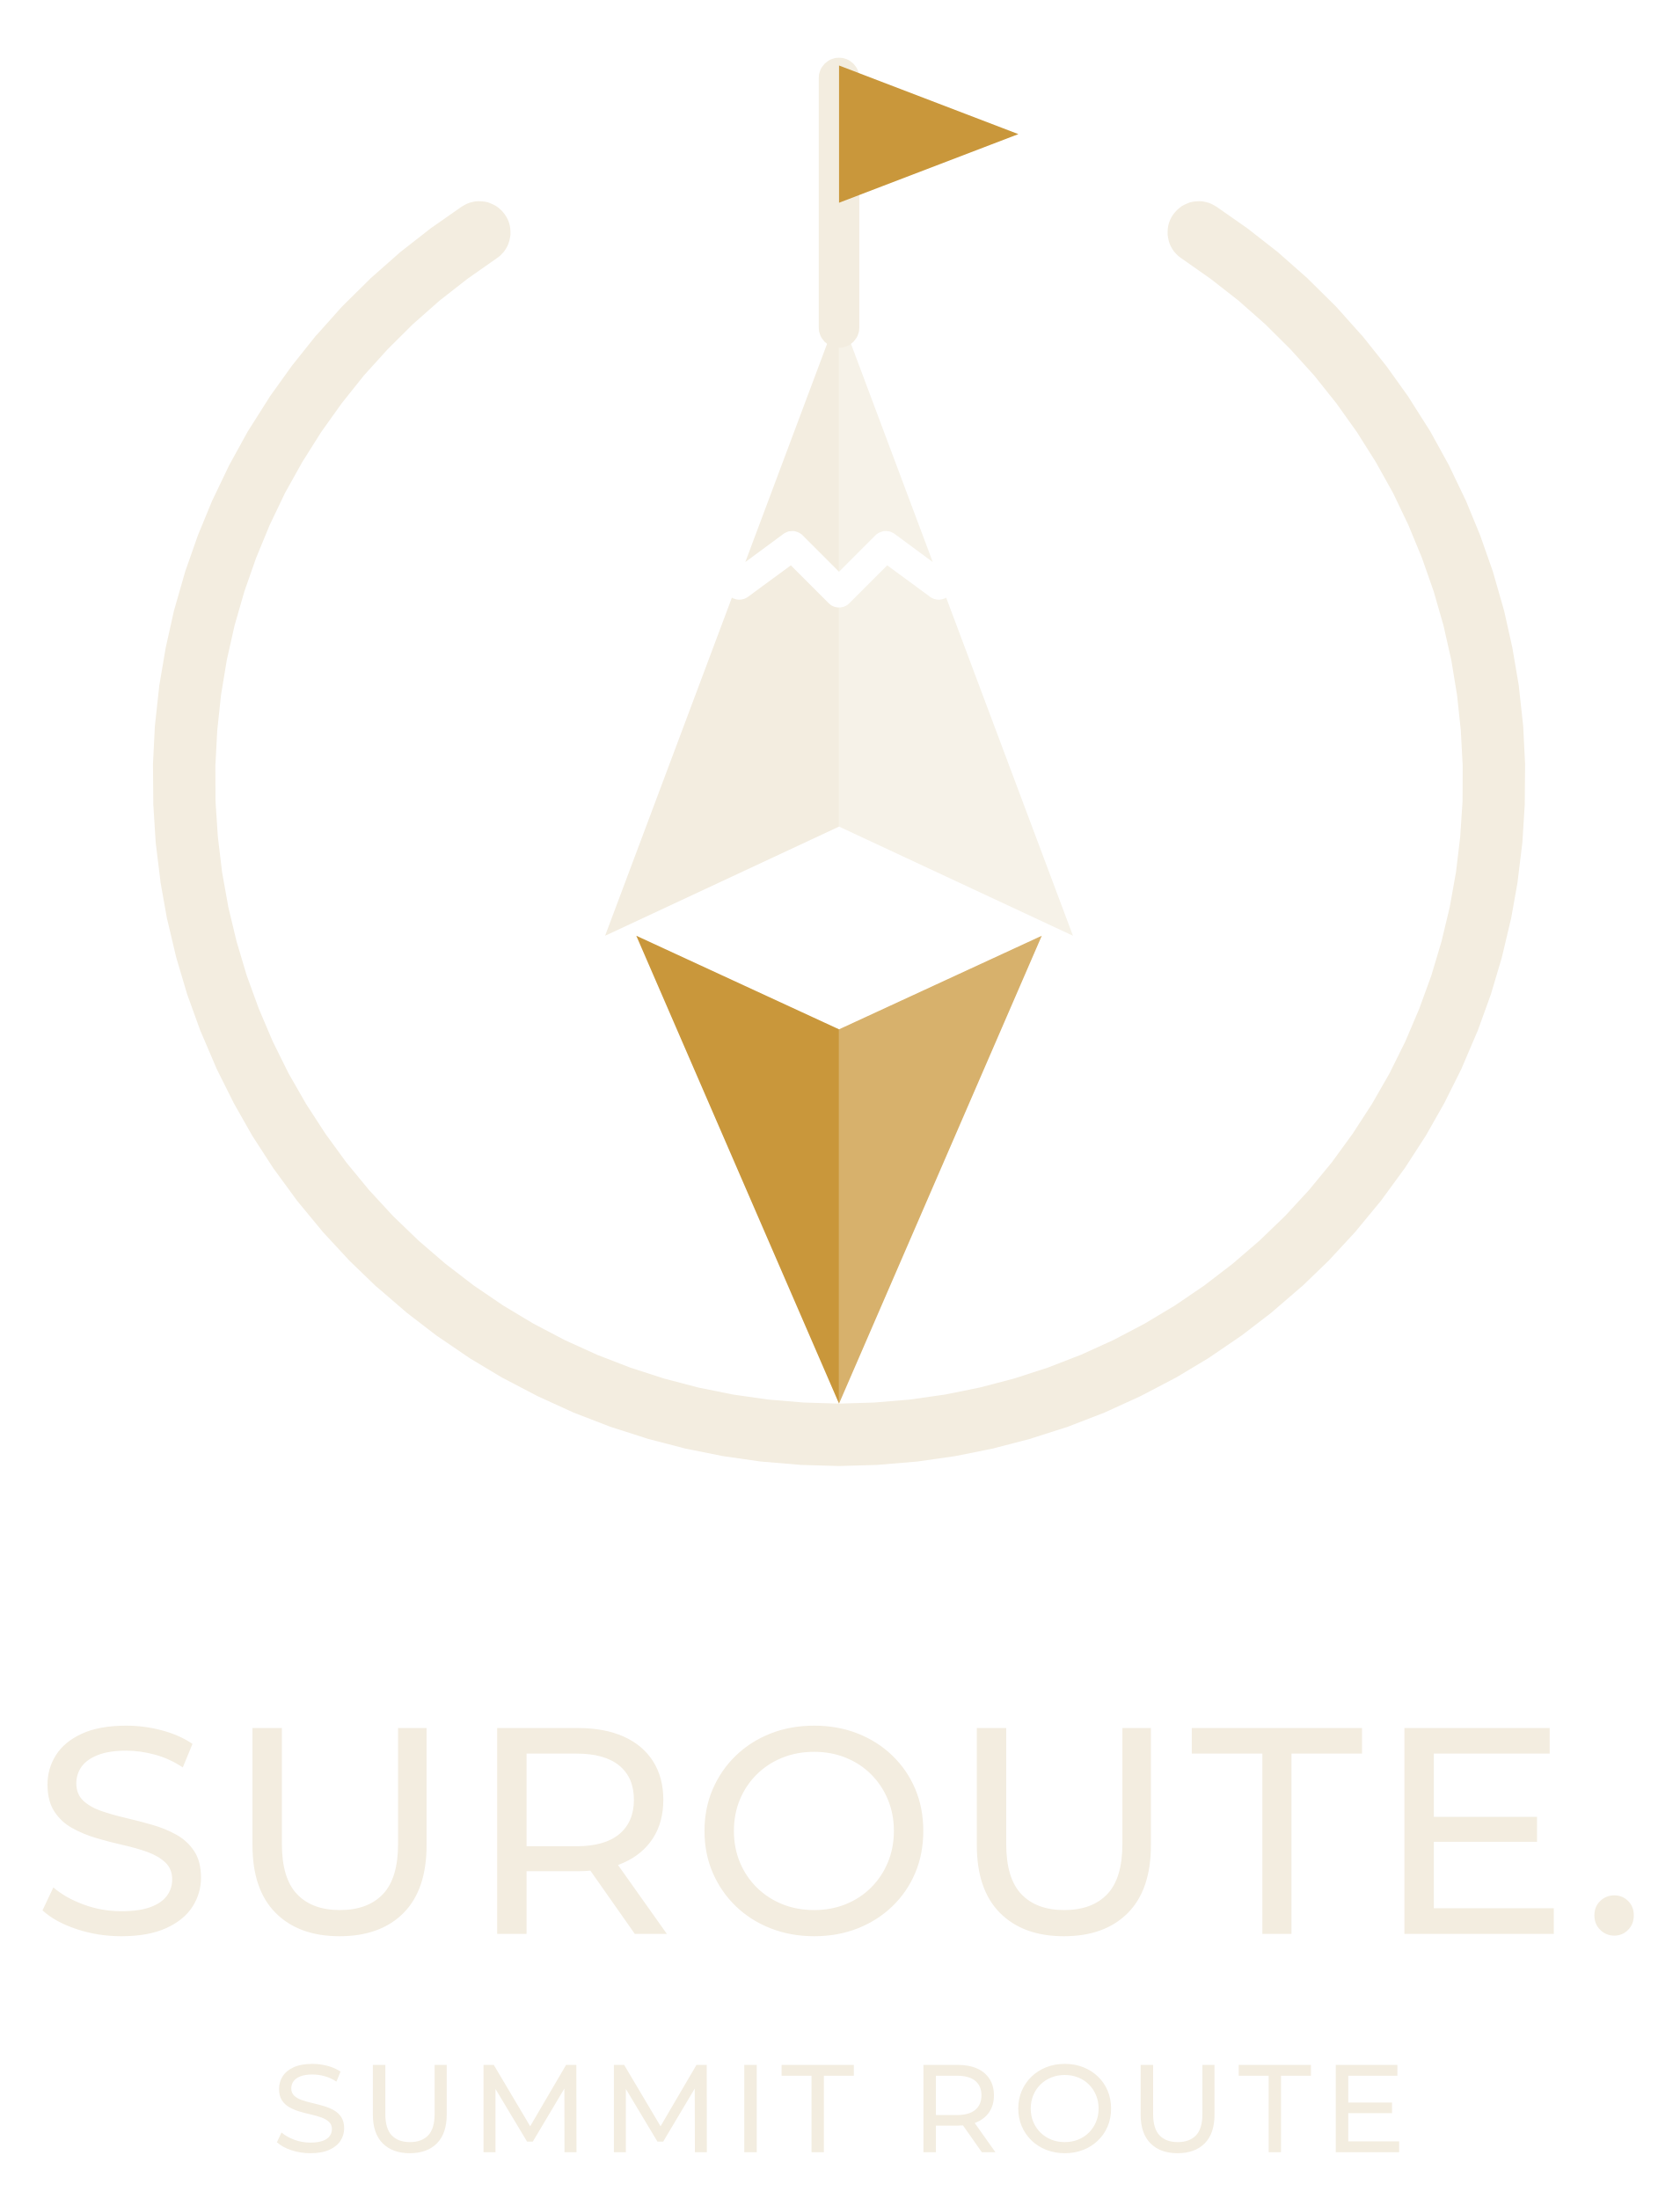
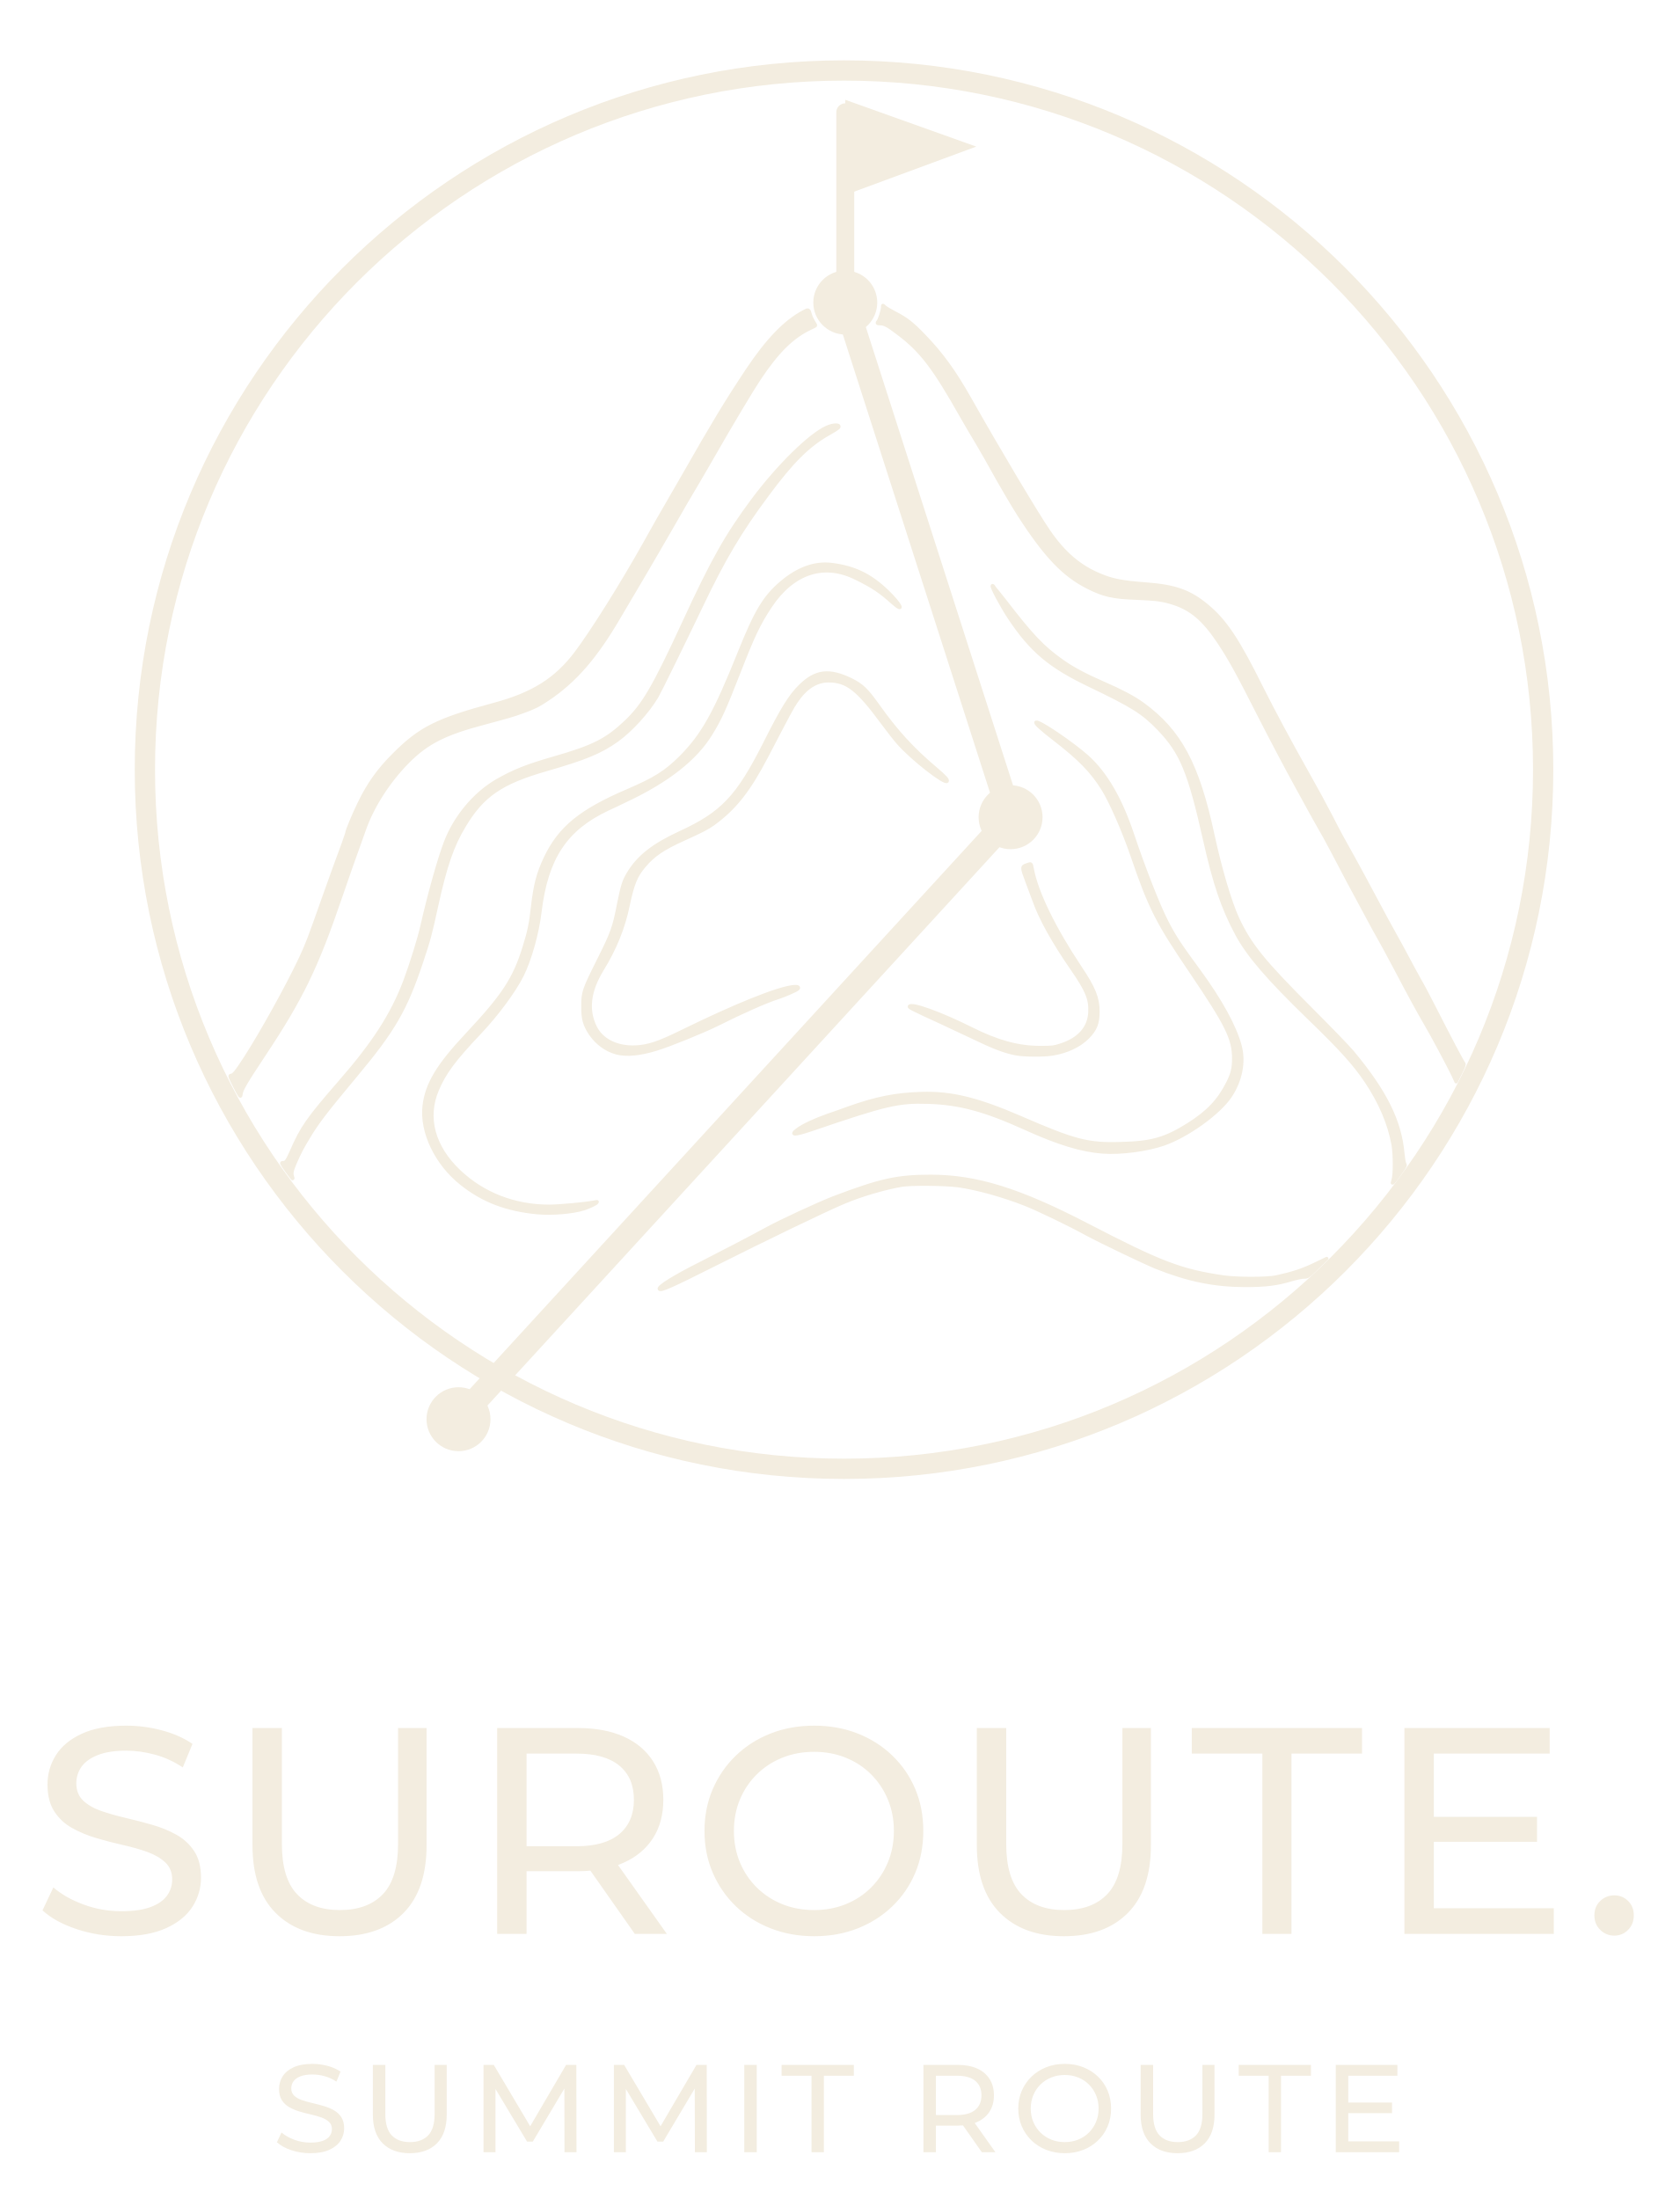
- <svg xmlns="http://www.w3.org/2000/svg" viewBox="-3.8 0 107.7 141">
-   <path fill="#F3EDE0" d="M23.83 14.63L23.74 14.70L21.86 16.17L21.77 16.25L19.98 17.83L19.90 17.91L18.20 19.59L18.12 19.67L16.53 21.45L16.45 21.53L14.96 23.40L14.89 23.49L13.50 25.43L13.44 25.53L12.16 27.55L12.10 27.64L10.95 29.73L10.89 29.84L9.86 31.99L9.81 32.09L8.90 34.30L8.86 34.41L8.07 36.66L8.04 36.77L7.38 39.07L7.35 39.18L6.83 41.51L6.81 41.62L6.41 43.98L6.40 44.09L6.14 46.47L6.13 46.58L6.01 48.97L6.01 49.08L6.03 51.47L6.03 51.58L6.18 53.97L6.19 54.08L6.48 56.45L6.49 56.56L6.91 58.92L6.94 59.03L7.49 61.35L7.52 61.46L8.20 63.75L8.24 63.86L9.05 66.10L9.10 66.21L10.04 68.41L10.08 68.51L11.15 70.65L11.20 70.75L12.38 72.83L12.44 72.92L13.74 74.93L13.81 75.02L15.22 76.95L15.29 77.04L16.81 78.88L16.88 78.97L18.50 80.72L18.58 80.81L20.30 82.47L20.39 82.54L22.20 84.10L22.28 84.17L24.18 85.63L24.27 85.69L26.25 87.04L26.34 87.10L28.39 88.33L28.49 88.38L30.61 89.49L30.71 89.54L32.88 90.53L32.99 90.58L35.22 91.44L35.32 91.48L37.60 92.21L37.71 92.25L40.02 92.85L40.13 92.88L42.47 93.35L42.58 93.37L44.95 93.71L45.06 93.72L47.44 93.92L47.55 93.93L49.94 94.00L50.06 94.00L52.45 93.93L52.56 93.92L54.94 93.72L55.05 93.71L57.42 93.37L57.53 93.35L59.87 92.88L59.98 92.85L62.29 92.25L62.40 92.21L64.68 91.48L64.78 91.44L67.01 90.58L67.12 90.53L69.29 89.54L69.39 89.49L71.51 88.38L71.61 88.33L73.66 87.10L73.75 87.04L75.73 85.69L75.82 85.63L77.72 84.17L77.80 84.10L79.61 82.54L79.70 82.47L81.42 80.81L81.50 80.72L83.12 78.97L83.19 78.88L84.71 77.04L84.78 76.95L86.19 75.02L86.26 74.93L87.56 72.92L87.62 72.83L88.80 70.75L88.85 70.65L89.92 68.51L89.96 68.41L90.90 66.21L90.95 66.10L91.76 63.86L91.80 63.75L92.48 61.46L92.51 61.35L93.06 59.03L93.09 58.92L93.51 56.56L93.52 56.45L93.81 54.08L93.82 53.97L93.97 51.58L93.97 51.47L93.99 49.08L93.99 48.97L93.87 46.58L93.86 46.47L93.60 44.09L93.59 43.98L93.19 41.62L93.17 41.51L92.65 39.18L92.62 39.07L91.96 36.77L91.93 36.66L91.14 34.41L91.10 34.30L90.19 32.09L90.14 31.99L89.11 29.84L89.05 29.73L87.90 27.64L87.84 27.55L86.56 25.53L86.50 25.43L85.11 23.49L85.04 23.40L83.55 21.53L83.47 21.45L81.88 19.67L81.80 19.59L80.10 17.91L80.02 17.83L78.23 16.25L78.14 16.17L76.26 14.70L76.17 14.63L74.21 13.26L74.04 13.16L73.87 13.07L73.69 13.00L73.50 12.95L73.30 12.91L73.11 12.90L72.91 12.91L72.72 12.93L72.52 12.97L72.34 13.04L72.16 13.12L71.99 13.21L71.83 13.33L71.68 13.46L71.55 13.60L71.43 13.75L71.32 13.92L71.23 14.10L71.16 14.28L71.11 14.47L71.08 14.66L71.07 14.86L71.07 15.06L71.10 15.25L71.14 15.44L71.20 15.63L71.28 15.81L71.38 15.98L71.49 16.14L71.62 16.28L71.76 16.42L71.92 16.54L73.83 17.88L75.62 19.28L77.33 20.79L78.94 22.39L80.47 24.08L81.89 25.86L83.21 27.71L84.42 29.63L85.53 31.62L86.51 33.67L87.38 35.78L88.13 37.92L88.76 40.11L89.26 42.33L89.63 44.58L89.87 46.84L89.99 49.11L89.98 51.39L89.83 53.66L89.56 55.92L89.16 58.16L88.63 60.37L87.98 62.55L87.20 64.69L86.31 66.78L85.30 68.82L84.17 70.79L82.93 72.70L81.59 74.54L80.14 76.30L78.60 77.97L76.96 79.55L75.24 81.03L73.43 82.42L71.55 83.70L69.60 84.87L67.58 85.93L65.51 86.87L63.39 87.69L61.23 88.39L59.02 88.97L56.79 89.42L54.54 89.74L52.27 89.93L50.00 90.00L47.73 89.93L45.46 89.74L43.21 89.42L40.98 88.97L38.77 88.39L36.61 87.69L34.49 86.87L32.42 85.93L30.40 84.87L28.45 83.70L26.57 82.42L24.76 81.03L23.04 79.55L21.40 77.97L19.86 76.30L18.41 74.54L17.07 72.70L15.83 70.79L14.70 68.82L13.69 66.78L12.80 64.69L12.02 62.55L11.37 60.37L10.84 58.16L10.44 55.92L10.17 53.66L10.02 51.39L10.01 49.11L10.13 46.84L10.37 44.58L10.74 42.33L11.24 40.11L11.87 37.92L12.62 35.78L13.49 33.67L14.47 31.62L15.58 29.63L16.79 27.71L18.11 25.86L19.53 24.08L21.06 22.39L22.67 20.79L24.38 19.28L26.17 17.88L28.08 16.54L28.24 16.42L28.38 16.28L28.51 16.14L28.62 15.98L28.72 15.81L28.80 15.63L28.86 15.44L28.90 15.25L28.93 15.06L28.93 14.86L28.92 14.66L28.89 14.47L28.84 14.28L28.77 14.10L28.68 13.92L28.57 13.75L28.45 13.60L28.32 13.46L28.17 13.33L28.01 13.21L27.84 13.12L27.66 13.04L27.48 12.97L27.28 12.93L27.09 12.91L26.89 12.90L26.70 12.91L26.50 12.95L26.31 13.00L26.13 13.07L25.96 13.16L25.79 13.26Z" />
-   <path fill="#F3EDE0" d="M50.00 20.00L43.99 36.04L46.44 34.23L46.52 34.18L46.60 34.14L46.69 34.10L46.78 34.07L46.88 34.06L46.98 34.05L47.07 34.05L47.17 34.06L47.26 34.09L47.35 34.12L47.44 34.16L47.52 34.21L47.60 34.26L47.67 34.33L50.00 36.66ZM35.00 60.00L50.00 53.00L50.00 38.95L49.91 38.95L49.81 38.93L49.72 38.91L49.64 38.88L49.55 38.84L49.47 38.79L49.40 38.73L49.33 38.67L46.91 36.25L44.16 38.27L44.09 38.32L44.00 38.36L43.92 38.40L43.83 38.42L43.74 38.44L43.64 38.45L43.55 38.45L43.46 38.44L43.37 38.42L43.28 38.39L43.19 38.36L43.13 38.32Z" />
-   <path fill="#F3EDE0" fill-opacity="0.72" d="M50.00 20.00L50.00 36.66L52.33 34.33L52.40 34.26L52.48 34.21L52.56 34.16L52.65 34.12L52.74 34.09L52.83 34.06L52.93 34.05L53.02 34.05L53.12 34.06L53.22 34.07L53.31 34.10L53.40 34.14L53.48 34.18L53.56 34.23L56.01 36.04ZM50.00 53.00L65.00 60.00L56.87 38.32L56.81 38.36L56.72 38.39L56.63 38.42L56.54 38.44L56.45 38.45L56.36 38.45L56.26 38.44L56.17 38.42L56.08 38.40L56.00 38.36L55.91 38.32L55.84 38.27L53.09 36.25L50.67 38.67L50.60 38.73L50.53 38.79L50.45 38.84L50.36 38.88L50.28 38.91L50.19 38.93L50.09 38.95L50.00 38.95Z" />
-   <path fill="#F3EDE0" d="M51.30 5.00L51.29 4.87L51.28 4.75L51.24 4.62L51.20 4.50L51.15 4.39L51.08 4.28L51.00 4.18L50.92 4.08L50.82 4.00L50.72 3.92L50.61 3.85L50.50 3.80L50.38 3.76L50.25 3.72L50.13 3.71L50.00 3.70L49.87 3.71L49.75 3.72L49.62 3.76L49.50 3.80L49.39 3.85L49.28 3.92L49.18 4.00L49.08 4.08L49.00 4.18L48.92 4.28L48.85 4.39L48.80 4.50L48.76 4.62L48.72 4.75L48.71 4.87L48.70 5.00L48.70 21.00L48.71 21.13L48.72 21.25L48.76 21.38L48.80 21.50L48.85 21.61L48.92 21.72L49.00 21.82L49.08 21.92L49.18 22.00L49.28 22.08L49.39 22.15L49.50 22.20L49.62 22.24L49.75 22.28L49.87 22.29L50.00 22.30L50.13 22.29L50.25 22.28L50.38 22.24L50.50 22.20L50.61 22.15L50.72 22.08L50.82 22.00L50.92 21.92L51.00 21.82L51.08 21.72L51.15 21.61L51.20 21.50L51.24 21.38L51.28 21.25L51.29 21.13L51.30 21.00Z" />
-   <path fill="#C9973B" d="M50.00 4.20L61.50 8.60L50.00 13.00Z" />
-   <path fill="#C9973B" d="M50.00 90.00L37.00 60.00L50.00 66.00Z" />
-   <path fill="#C9973B" fill-opacity="0.75" d="M50.00 90.00L63.00 60.00L50.00 66.00Z" />
+ <svg xmlns="http://www.w3.org/2000/svg" viewBox="-3.8 0.0 107.7 141.0" role="img" aria-label="SuRoute · Summit Route">
+   <circle cx="50.32" cy="49.35" r="44.83" fill="none" stroke="#F3EDE0" stroke-width="1.30" />
+   <path fill="#F3EDE0" fill-rule="evenodd" stroke="#F3EDE0" stroke-width="0.22" stroke-linejoin="round" d="M38.48 82.65C38.39 82.51 39.49 81.83 41.23 80.96C42.20 80.47 44.75 79.14 45.34 78.81C46.16 78.35 48.65 77.20 49.62 76.82C52.65 75.67 53.71 75.43 55.88 75.43C58.81 75.43 61.56 76.29 65.88 78.53C70.60 80.98 71.90 81.48 74.62 81.88C75.50 82.01 77.46 82.01 78.05 81.88C79.10 81.65 79.73 81.44 80.50 81.07L81.27 80.70L80.67 81.29C80.06 81.87 80.06 81.88 79.82 81.88C79.68 81.88 79.30 81.96 78.97 82.06C78.07 82.33 77.34 82.42 76.02 82.42C74.04 82.41 72.37 82.07 70.30 81.24C69.55 80.93 66.83 79.63 65.92 79.14C64.76 78.50 62.74 77.53 61.95 77.22C60.51 76.65 58.81 76.18 57.62 76.02C56.79 75.91 54.62 75.89 54.02 75.99C52.96 76.17 51.44 76.61 50.35 77.07C49.25 77.52 45.22 79.47 41.98 81.10C39.26 82.47 38.56 82.78 38.48 82.65ZM30.63 77.75C28.67 77.56 27.17 76.99 25.79 75.89C24.18 74.61 23.21 72.59 23.40 70.92C23.56 69.52 24.28 68.32 26.15 66.33C28.49 63.83 29.19 62.77 29.82 60.72C30.13 59.73 30.23 59.25 30.35 58.17C30.52 56.71 30.70 56.03 31.17 55.02C32.09 53.09 33.42 52.00 36.45 50.70C38.20 49.95 38.89 49.51 39.83 48.58C41.26 47.15 42.05 45.74 43.61 41.85C44.68 39.18 45.23 38.27 46.33 37.34C47.39 36.45 48.46 36.07 49.52 36.20C50.98 36.38 52.02 36.88 53.12 37.95C53.95 38.75 54.23 39.34 53.45 38.65C52.68 37.95 52.16 37.60 51.12 37.09C49.05 36.04 47.05 36.69 45.59 38.88C44.85 40.00 44.49 40.76 43.57 43.12C42.65 45.47 42.38 46.08 41.78 47.05C40.81 48.65 38.99 50.08 36.32 51.33C36.02 51.48 35.49 51.73 35.14 51.89C32.46 53.16 31.24 55.01 30.82 58.45C30.66 59.83 30.17 61.56 29.67 62.55C29.17 63.55 28.05 65.06 26.97 66.20C25.32 67.94 24.69 68.79 24.23 69.89C23.48 71.66 23.99 73.55 25.64 75.11C27.18 76.57 29.20 77.35 31.41 77.35C32.02 77.35 33.66 77.20 34.20 77.10C34.52 77.04 34.51 77.04 34.47 77.10C34.43 77.18 34.00 77.38 33.65 77.50C32.90 77.73 31.61 77.84 30.63 77.75ZM85.53 75.67C85.65 75.33 85.64 73.99 85.53 73.38C85.28 72.03 84.71 70.69 83.80 69.33C83.04 68.20 82.17 67.24 80.11 65.25C77.49 62.71 76.23 61.24 75.51 59.90C74.61 58.22 74.09 56.70 73.45 53.85C72.47 49.48 71.95 48.24 70.51 46.74C69.49 45.68 68.84 45.27 66.00 43.91C63.52 42.72 62.32 41.71 60.93 39.62C60.46 38.92 59.76 37.62 59.83 37.56C59.84 37.54 59.88 37.56 59.91 37.61C59.93 37.66 60.04 37.80 60.14 37.91C60.24 38.03 60.45 38.30 60.61 38.50C62.38 40.80 63.07 41.52 64.33 42.41C65.00 42.88 65.73 43.27 67.00 43.83C68.11 44.31 68.91 44.74 69.45 45.13C71.86 46.88 72.99 48.99 73.97 53.55C74.44 55.72 75.06 57.81 75.54 58.87C76.35 60.60 77.17 61.62 80.35 64.80C81.49 65.94 82.64 67.13 82.91 67.45C85.02 69.98 85.97 71.89 86.15 73.97C86.18 74.27 86.23 74.57 86.27 74.63C86.33 74.72 86.31 74.77 85.97 75.25C85.47 75.95 85.43 75.98 85.53 75.67ZM14.61 75.11C14.21 74.55 14.21 74.55 14.37 74.55C14.54 74.55 14.62 74.43 14.88 73.85C15.55 72.30 15.95 71.74 17.92 69.47C20.16 66.91 21.34 65.09 22.17 62.90C22.59 61.77 23.08 60.20 23.27 59.35C23.72 57.37 24.34 55.15 24.75 54.06C25.36 52.42 26.62 50.90 28.07 50.06C29.16 49.44 29.96 49.12 31.69 48.62C34.24 47.89 35.10 47.46 36.35 46.27C37.48 45.19 38.14 44.05 40.05 39.92C41.89 35.92 42.81 34.30 44.47 32.07C46.09 29.90 48.12 27.90 49.20 27.41C49.66 27.20 50.13 27.21 49.95 27.43C49.91 27.47 49.63 27.65 49.32 27.82C48.02 28.56 46.99 29.58 45.42 31.70C43.63 34.10 42.62 35.81 41.15 38.89C39.97 41.35 38.53 44.29 38.31 44.67C37.72 45.66 36.65 46.83 35.77 47.46C34.69 48.23 33.73 48.62 31.20 49.35C28.32 50.18 27.13 51.00 25.96 52.96C25.20 54.22 24.76 55.50 24.20 58.04C23.78 59.96 23.71 60.23 23.20 61.75C22.20 64.73 21.43 66.07 19.00 68.97C17.10 71.25 16.56 71.95 15.99 72.90C15.56 73.61 15.42 73.88 15.15 74.50C14.91 75.05 14.88 75.20 14.94 75.42C14.97 75.52 14.99 75.60 14.98 75.60C14.97 75.60 14.81 75.38 14.61 75.11ZM66.90 73.86C65.54 73.76 64.02 73.29 61.95 72.35C59.35 71.17 57.72 70.73 55.70 70.67C53.80 70.61 52.99 70.80 48.25 72.42C47.16 72.79 46.83 72.80 47.34 72.43C47.71 72.16 48.40 71.83 49.28 71.52C49.72 71.37 50.29 71.17 50.55 71.07C52.40 70.41 53.63 70.17 55.30 70.12C57.19 70.06 58.87 70.47 61.60 71.65C65.12 73.18 65.96 73.40 68.10 73.33C70.06 73.28 70.93 73.03 72.41 72.10C73.67 71.30 74.36 70.57 74.94 69.42C75.22 68.87 75.31 68.49 75.31 67.88C75.31 66.60 74.88 65.73 72.63 62.40C70.41 59.13 69.96 58.26 68.80 54.87C68.26 53.29 67.42 51.38 66.93 50.60C66.21 49.45 65.45 48.66 63.79 47.38C62.96 46.74 62.53 46.35 62.64 46.31C62.85 46.24 64.90 47.63 65.89 48.50C67.08 49.56 68.04 51.20 68.81 53.50C69.58 55.79 70.51 58.15 71.03 59.14C71.53 60.10 71.81 60.53 73.08 62.26C74.46 64.15 75.38 65.82 75.71 67.06C75.99 68.09 75.75 69.29 75.08 70.29C74.36 71.37 72.34 72.82 70.83 73.35C69.73 73.73 68.03 73.95 66.90 73.86ZM11.26 69.67C10.93 69.03 10.91 68.97 11.01 68.96C11.18 68.95 11.34 68.75 11.94 67.83C12.99 66.20 14.62 63.26 15.46 61.48C15.92 60.49 16.03 60.19 16.97 57.53C17.18 56.95 17.46 56.16 17.60 55.77C18.13 54.35 18.45 53.45 18.45 53.39C18.45 53.28 18.88 52.23 19.23 51.52C19.84 50.26 20.48 49.36 21.50 48.35C23.15 46.70 24.26 46.15 27.85 45.18C30.36 44.51 31.84 43.58 33.13 41.88C34.16 40.51 36.02 37.56 37.55 34.83C38.43 33.26 38.58 32.99 38.90 32.45C39.09 32.13 39.64 31.17 40.14 30.30C41.93 27.16 42.78 25.75 44.11 23.75C45.41 21.80 46.55 20.62 47.72 20.00C48.04 19.82 48.06 19.83 48.15 20.16C48.18 20.29 48.28 20.50 48.36 20.63C48.44 20.75 48.50 20.86 48.50 20.87C48.50 20.88 48.35 20.96 48.17 21.04C47.00 21.59 46.04 22.54 44.87 24.30C44.39 25.02 43.18 27.04 41.77 29.50C41.58 29.84 41.17 30.53 40.88 31.03C40.58 31.52 39.88 32.73 39.31 33.73C38.75 34.71 37.86 36.23 37.35 37.10C36.84 37.97 36.19 39.06 35.92 39.52C34.42 42.10 33.08 43.66 31.31 44.84C30.75 45.22 30.41 45.39 29.70 45.64C29.16 45.84 28.78 45.95 27.25 46.36C24.74 47.02 23.59 47.60 22.37 48.82C21.12 50.08 20.08 51.69 19.55 53.21C19.47 53.44 19.29 53.94 19.15 54.33C18.89 55.05 18.60 55.86 18.02 57.55C16.50 62.01 15.53 64.01 13.14 67.61C11.94 69.42 11.69 69.85 11.65 70.15C11.62 70.37 11.62 70.37 11.26 69.67ZM89.38 68.94C89.08 68.32 88.04 66.36 87.60 65.62C87.23 65.00 86.47 63.60 85.79 62.30C85.42 61.59 84.61 60.10 84.55 60.02C84.53 60.00 84.22 59.41 83.85 58.73C83.48 58.04 83.10 57.33 83.00 57.15C82.90 56.97 82.51 56.25 82.15 55.55C81.79 54.85 81.33 54.00 81.15 53.67C80.96 53.35 80.59 52.67 80.31 52.18C80.04 51.68 79.58 50.85 79.29 50.32C78.68 49.21 77.86 47.66 77.00 45.98C75.54 43.10 75.06 42.23 74.34 41.15C73.39 39.73 72.59 39.05 71.45 38.68C70.76 38.46 70.40 38.41 69.03 38.35C67.58 38.30 66.96 38.16 65.97 37.66C64.41 36.88 63.23 35.64 61.52 32.98C61.17 32.44 60.23 30.83 59.82 30.08C59.69 29.83 59.27 29.10 58.89 28.45C58.50 27.81 58.04 27.01 57.85 26.68C56.09 23.56 55.27 22.49 53.80 21.38C53.10 20.85 52.91 20.75 52.62 20.75C52.43 20.75 52.42 20.72 52.53 20.58C52.62 20.45 52.80 19.88 52.80 19.70C52.80 19.55 52.80 19.55 52.93 19.68C53.01 19.75 53.31 19.93 53.60 20.08C54.32 20.45 54.68 20.73 55.45 21.53C56.57 22.69 57.37 23.79 58.38 25.57C60.30 28.97 62.72 33.02 63.44 34.06C64.41 35.48 65.45 36.36 66.76 36.89C67.55 37.22 68.20 37.34 69.67 37.45C71.56 37.59 72.50 37.93 73.60 38.85C74.76 39.81 75.57 41.02 77.12 44.15C77.83 45.57 78.92 47.60 79.98 49.48C80.62 50.61 81.10 51.50 81.58 52.42C82.02 53.29 82.30 53.81 83.00 55.05C83.32 55.63 83.76 56.44 84.55 57.92C84.91 58.60 85.39 59.49 85.62 59.89C85.85 60.30 86.20 60.94 86.40 61.32C86.60 61.71 86.96 62.36 87.19 62.78C87.43 63.19 87.88 64.04 88.20 64.68C89.17 66.58 89.91 67.99 90.06 68.20C90.10 68.26 90.05 68.40 89.84 68.82L89.57 69.36L89.38 68.94ZM61.38 67.57C60.66 67.44 59.90 67.15 58.58 66.51C57.86 66.17 56.89 65.71 56.43 65.50C54.79 64.75 54.49 64.60 54.51 64.54C54.60 64.29 56.49 64.97 58.49 65.97C60.17 66.81 61.48 67.17 62.90 67.17C63.66 67.17 63.76 67.16 64.17 67.03C65.37 66.66 66.04 65.92 66.09 64.91C66.13 64.05 65.90 63.50 64.93 62.10C63.74 60.38 62.90 58.86 62.51 57.74C62.40 57.43 62.19 56.88 62.05 56.51C61.71 55.61 61.71 55.57 62.04 55.46C62.33 55.36 62.31 55.34 62.38 55.70C62.66 57.22 63.78 59.52 65.46 62.04C66.34 63.35 66.60 64.00 66.60 64.85C66.60 65.63 66.44 66.01 65.93 66.53C65.39 67.06 64.60 67.43 63.68 67.58C63.11 67.67 61.91 67.66 61.38 67.57ZM35.75 67.51C35.07 67.33 34.47 66.89 34.05 66.27C33.68 65.70 33.57 65.33 33.58 64.50C33.58 63.62 33.63 63.47 34.59 61.55C35.45 59.83 35.58 59.49 35.87 57.98C36.11 56.78 36.21 56.48 36.48 56.03C37.12 54.95 38.09 54.19 39.80 53.40C42.52 52.15 43.50 51.12 45.26 47.63C46.35 45.46 46.88 44.60 47.52 43.98C48.50 43.02 49.36 42.91 50.75 43.58C51.46 43.93 51.76 44.21 52.50 45.25C53.67 46.90 54.71 48.03 56.15 49.25C56.80 49.80 56.98 50.00 56.93 50.09C56.80 50.30 54.69 48.65 53.81 47.65C53.58 47.39 53.12 46.80 52.79 46.35C51.20 44.19 50.51 43.65 49.32 43.65C48.54 43.65 47.84 44.10 47.24 45.00C47.00 45.35 46.81 45.70 45.38 48.45C44.21 50.69 43.32 51.82 41.93 52.83C41.53 53.11 41.22 53.27 40.05 53.80C38.72 54.40 38.10 54.82 37.51 55.52C36.98 56.14 36.77 56.64 36.47 58.05C36.18 59.48 35.63 60.83 34.80 62.18C33.97 63.54 33.82 64.75 34.36 65.85C34.78 66.71 35.76 67.19 36.95 67.14C37.78 67.10 38.44 66.88 39.98 66.12C43.35 64.47 46.02 63.39 47.06 63.27C47.35 63.24 47.48 63.30 47.34 63.42C47.27 63.49 46.45 63.85 46.12 63.95C45.35 64.19 43.75 64.90 42.18 65.69C41.27 66.14 39.11 67.02 38.27 67.27C37.23 67.59 36.37 67.67 35.75 67.51Z" />
+   <path d="M25.6 91L61 52.4L50.4 19.4" fill="none" stroke="#F3EDE0" stroke-width="1.55" stroke-linecap="round" stroke-linejoin="round" />
+   <path d="M50.4 19.4V7.2" stroke="#F3EDE0" stroke-width="1.15" stroke-linecap="round" />
+   <path fill="#F3EDE0" d="M50.4 6.4L58.8 9.4L50.4 12.5Z" />
+   <circle fill="#F3EDE0" cx="25.6" cy="91" r="2.05" />
+   <circle fill="#F3EDE0" cx="61" cy="52.4" r="2.05" />
+   <circle fill="#F3EDE0" cx="50.4" cy="19.4" r="2.05" />
  <g fill="#F3EDE0">
    <path d="M3.979 124.151Q2.471 124.151 1.094 123.689Q-0.283 123.227 -1.075 122.491L-0.377 121.021Q0.377 121.681 1.547 122.114Q2.716 122.548 3.979 122.548Q5.129 122.548 5.846 122.284Q6.563 122.02 6.902 121.558Q7.241 121.096 7.241 120.511Q7.241 119.833 6.798 119.418Q6.355 119.003 5.648 118.748Q4.941 118.494 4.092 118.305Q3.244 118.117 2.386 117.862Q1.528 117.607 0.821 117.211Q0.113 116.815 -0.32 116.146Q-0.754 115.477 -0.754 114.421Q-0.754 113.402 -0.217 112.544Q0.321 111.686 1.443 111.168Q2.565 110.649 4.3 110.649Q5.45 110.649 6.581 110.951Q7.713 111.253 8.543 111.818L7.92 113.327Q7.072 112.761 6.129 112.507Q5.186 112.252 4.3 112.252Q3.187 112.252 2.471 112.535Q1.754 112.818 1.424 113.289Q1.094 113.761 1.094 114.345Q1.094 115.043 1.537 115.458Q1.98 115.873 2.687 116.118Q3.395 116.363 4.243 116.561Q5.092 116.759 5.95 117.004Q6.808 117.249 7.515 117.645Q8.222 118.041 8.656 118.701Q9.089 119.361 9.089 120.398Q9.089 121.398 8.543 122.256Q7.996 123.114 6.855 123.632Q5.714 124.151 3.979 124.151ZM17.971 124.151Q15.369 124.151 13.879 122.661Q12.389 121.171 12.389 118.305V110.8H14.275V118.23Q14.275 120.436 15.246 121.454Q16.217 122.473 17.99 122.473Q19.781 122.473 20.753 121.454Q21.724 120.436 21.724 118.23V110.8H23.553V118.305Q23.553 121.171 22.073 122.661Q20.592 124.151 17.971 124.151ZM28.079 124.0V110.8H33.227Q34.961 110.8 36.187 111.347Q37.413 111.894 38.073 112.931Q38.733 113.968 38.733 115.401Q38.733 116.834 38.073 117.862Q37.413 118.89 36.187 119.437Q36.017 119.512 35.829 119.587L38.959 124.0H36.904L34.056 119.946Q33.66 119.983 33.227 119.983H29.964V124.0ZM29.964 118.381H33.17Q34.98 118.381 35.914 117.598Q36.847 116.815 36.847 115.401Q36.847 113.987 35.914 113.214Q34.98 112.441 33.17 112.441H29.964ZM48.407 124.151Q46.898 124.151 45.606 123.642Q44.315 123.133 43.372 122.218Q42.429 121.303 41.901 120.078Q41.373 118.852 41.373 117.4Q41.373 115.948 41.901 114.722Q42.429 113.497 43.372 112.582Q44.315 111.667 45.597 111.158Q46.879 110.649 48.407 110.649Q49.915 110.649 51.188 111.149Q52.461 111.649 53.413 112.563Q54.365 113.478 54.884 114.703Q55.403 115.929 55.403 117.4Q55.403 118.871 54.884 120.097Q54.365 121.322 53.413 122.237Q52.461 123.151 51.188 123.651Q49.915 124.151 48.407 124.151ZM48.407 122.473Q49.5 122.473 50.434 122.095Q51.367 121.718 52.055 121.03Q52.744 120.342 53.13 119.418Q53.517 118.494 53.517 117.4Q53.517 116.306 53.13 115.382Q52.744 114.458 52.055 113.77Q51.367 113.082 50.434 112.705Q49.5 112.327 48.407 112.327Q47.294 112.327 46.361 112.705Q45.427 113.082 44.729 113.77Q44.032 114.458 43.645 115.382Q43.259 116.306 43.259 117.4Q43.259 118.494 43.645 119.418Q44.032 120.342 44.729 121.03Q45.427 121.718 46.361 122.095Q47.294 122.473 48.407 122.473ZM64.416 124.151Q61.814 124.151 60.324 122.661Q58.835 121.171 58.835 118.305V110.8H60.72V118.23Q60.72 120.436 61.691 121.454Q62.663 122.473 64.435 122.473Q66.227 122.473 67.198 121.454Q68.169 120.436 68.169 118.23V110.8H69.998V118.305Q69.998 121.171 68.518 122.661Q67.037 124.151 64.416 124.151ZM77.145 124.0V112.441H72.619V110.8H83.537V112.441H79.012V124.0ZM88.139 122.359H95.832V124.0H86.253V110.8H95.568V112.441H88.139V116.495H94.757V118.098H88.139ZM99.717 124.113Q99.189 124.113 98.812 123.745Q98.435 123.378 98.435 122.812Q98.435 122.246 98.812 121.888Q99.189 121.53 99.717 121.53Q100.226 121.53 100.594 121.888Q100.961 122.246 100.961 122.812Q100.961 123.378 100.594 123.745Q100.226 124.113 99.717 124.113Z" />
    <path d="M16.1 138.064Q15.46 138.064 14.876 137.868Q14.292 137.672 13.956 137.36L14.252 136.736Q14.572 137.016 15.068 137.2Q15.564 137.384 16.1 137.384Q16.588 137.384 16.892 137.272Q17.196 137.16 17.34 136.964Q17.484 136.768 17.484 136.52Q17.484 136.232 17.296 136.056Q17.108 135.88 16.808 135.772Q16.508 135.664 16.148 135.584Q15.788 135.504 15.424 135.396Q15.06 135.288 14.76 135.12Q14.46 134.952 14.276 134.668Q14.092 134.384 14.092 133.936Q14.092 133.504 14.32 133.14Q14.548 132.776 15.024 132.556Q15.5 132.336 16.236 132.336Q16.724 132.336 17.204 132.464Q17.684 132.592 18.036 132.832L17.772 133.472Q17.412 133.232 17.012 133.124Q16.612 133.016 16.236 133.016Q15.764 133.016 15.46 133.136Q15.156 133.256 15.016 133.456Q14.876 133.656 14.876 133.904Q14.876 134.2 15.064 134.376Q15.252 134.552 15.552 134.656Q15.852 134.76 16.212 134.844Q16.572 134.928 16.936 135.032Q17.3 135.136 17.6 135.304Q17.9 135.472 18.084 135.752Q18.268 136.032 18.268 136.472Q18.268 136.896 18.036 137.26Q17.804 137.624 17.32 137.844Q16.836 138.064 16.1 138.064ZM22.476 138.064Q21.372 138.064 20.74 137.432Q20.108 136.8 20.108 135.584V132.4H20.908V135.552Q20.908 136.488 21.32 136.92Q21.732 137.352 22.484 137.352Q23.244 137.352 23.656 136.92Q24.068 136.488 24.068 135.552V132.4H24.844V135.584Q24.844 136.8 24.216 137.432Q23.588 138.064 22.476 138.064ZM27.204 138.0V132.4H27.86L30.196 136.336L32.5 132.4H33.156L33.164 138.0H32.396L32.388 133.92L30.364 137.32H29.996L27.972 133.944V138.0ZM35.564 138.0V132.4H36.22L38.556 136.336L40.86 132.4H41.516L41.524 138.0H40.756L40.748 133.92L38.724 137.32H38.356L36.332 133.944V138.0ZM43.924 138.0V132.4H44.724V138.0ZM48.236 138.0V133.096H46.316V132.4H50.948V133.096H49.028V138.0ZM55.412 138.0V132.4H57.596Q58.332 132.4 58.852 132.632Q59.372 132.864 59.652 133.304Q59.932 133.744 59.932 134.352Q59.932 134.96 59.652 135.396Q59.372 135.832 58.852 136.064Q58.78 136.096 58.7 136.128L60.028 138.0H59.156L57.948 136.28Q57.78 136.296 57.596 136.296H56.212V138.0ZM56.212 135.616H57.572Q58.34 135.616 58.736 135.284Q59.132 134.952 59.132 134.352Q59.132 133.752 58.736 133.424Q58.34 133.096 57.572 133.096H56.212ZM64.476 138.064Q63.836 138.064 63.288 137.848Q62.74 137.632 62.34 137.244Q61.94 136.856 61.716 136.336Q61.492 135.816 61.492 135.2Q61.492 134.584 61.716 134.064Q61.94 133.544 62.34 133.156Q62.74 132.768 63.284 132.552Q63.828 132.336 64.476 132.336Q65.116 132.336 65.656 132.548Q66.196 132.76 66.6 133.148Q67.004 133.536 67.224 134.056Q67.444 134.576 67.444 135.2Q67.444 135.824 67.224 136.344Q67.004 136.864 66.6 137.252Q66.196 137.64 65.656 137.852Q65.116 138.064 64.476 138.064ZM64.476 137.352Q64.94 137.352 65.336 137.192Q65.732 137.032 66.024 136.74Q66.316 136.448 66.48 136.056Q66.644 135.664 66.644 135.2Q66.644 134.736 66.48 134.344Q66.316 133.952 66.024 133.66Q65.732 133.368 65.336 133.208Q64.94 133.048 64.476 133.048Q64.004 133.048 63.608 133.208Q63.212 133.368 62.916 133.66Q62.62 133.952 62.456 134.344Q62.292 134.736 62.292 135.2Q62.292 135.664 62.456 136.056Q62.62 136.448 62.916 136.74Q63.212 137.032 63.608 137.192Q64.004 137.352 64.476 137.352ZM71.708 138.064Q70.604 138.064 69.972 137.432Q69.34 136.8 69.34 135.584V132.4H70.14V135.552Q70.14 136.488 70.552 136.92Q70.964 137.352 71.716 137.352Q72.476 137.352 72.888 136.92Q73.3 136.488 73.3 135.552V132.4H74.076V135.584Q74.076 136.8 73.448 137.432Q72.82 138.064 71.708 138.064ZM77.548 138.0V133.096H75.628V132.4H80.26V133.096H78.34V138.0ZM82.652 137.304H85.916V138.0H81.852V132.4H85.804V133.096H82.652V134.816H85.46V135.496H82.652Z" />
  </g>
</svg>
